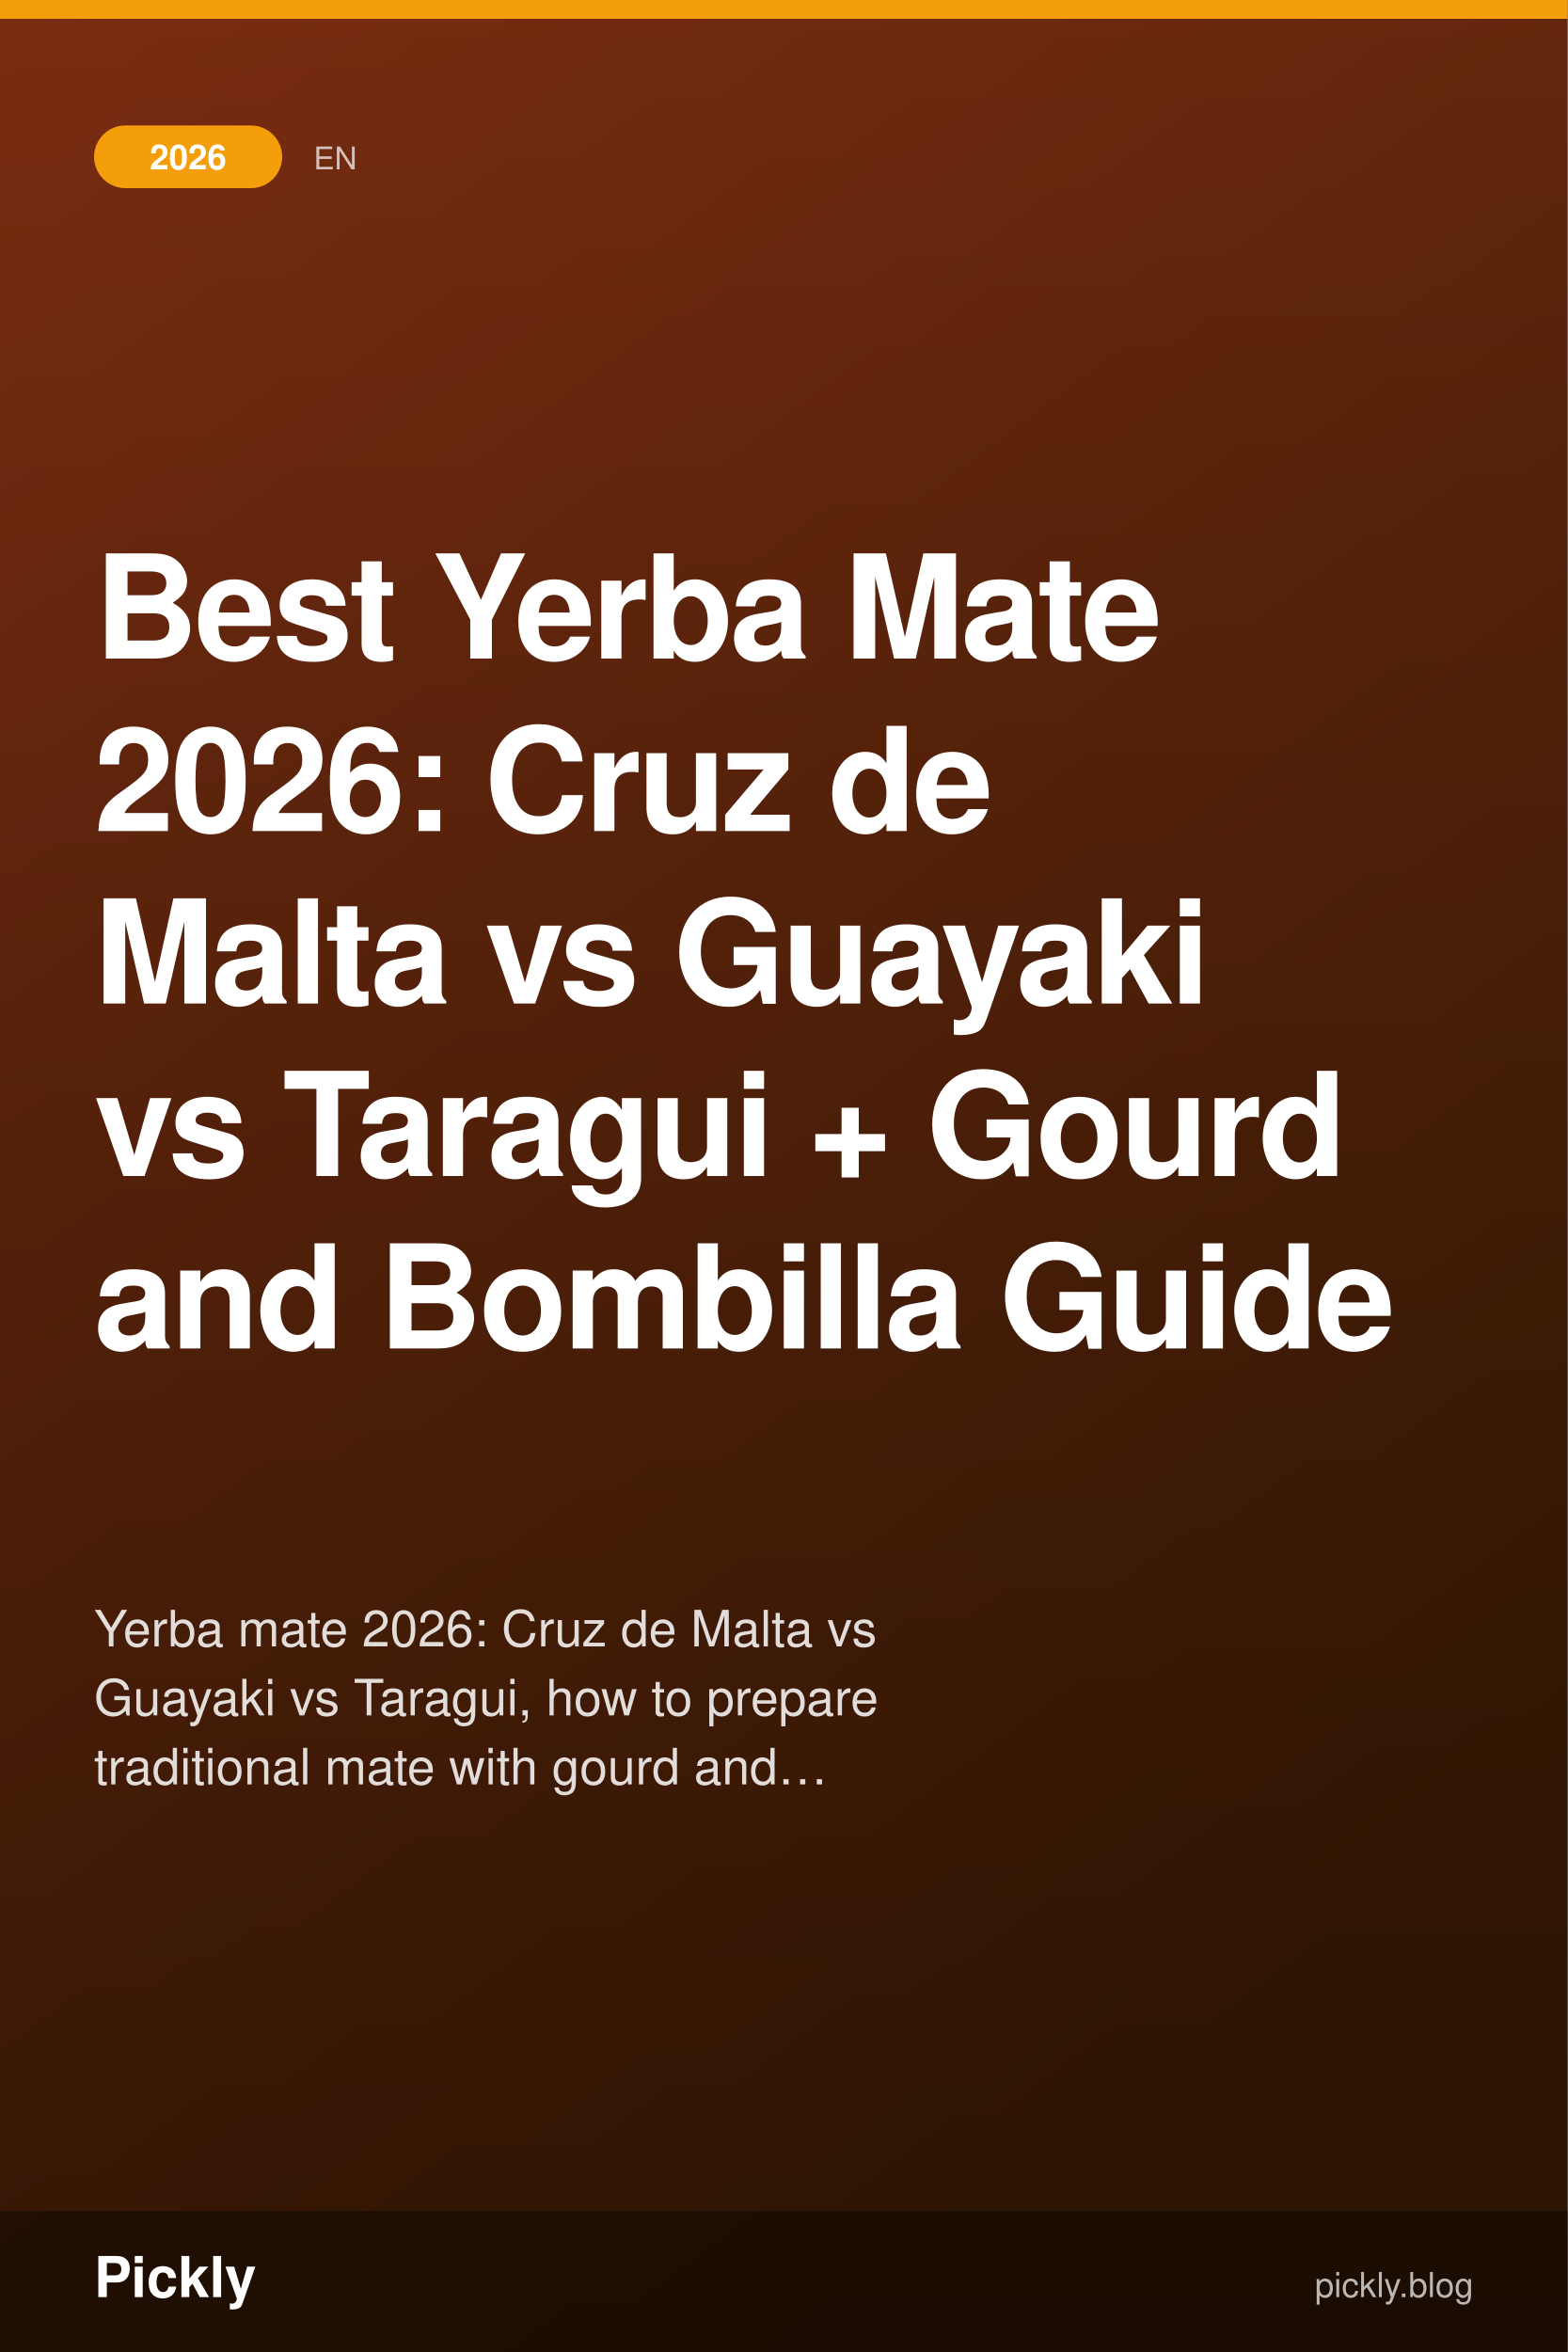
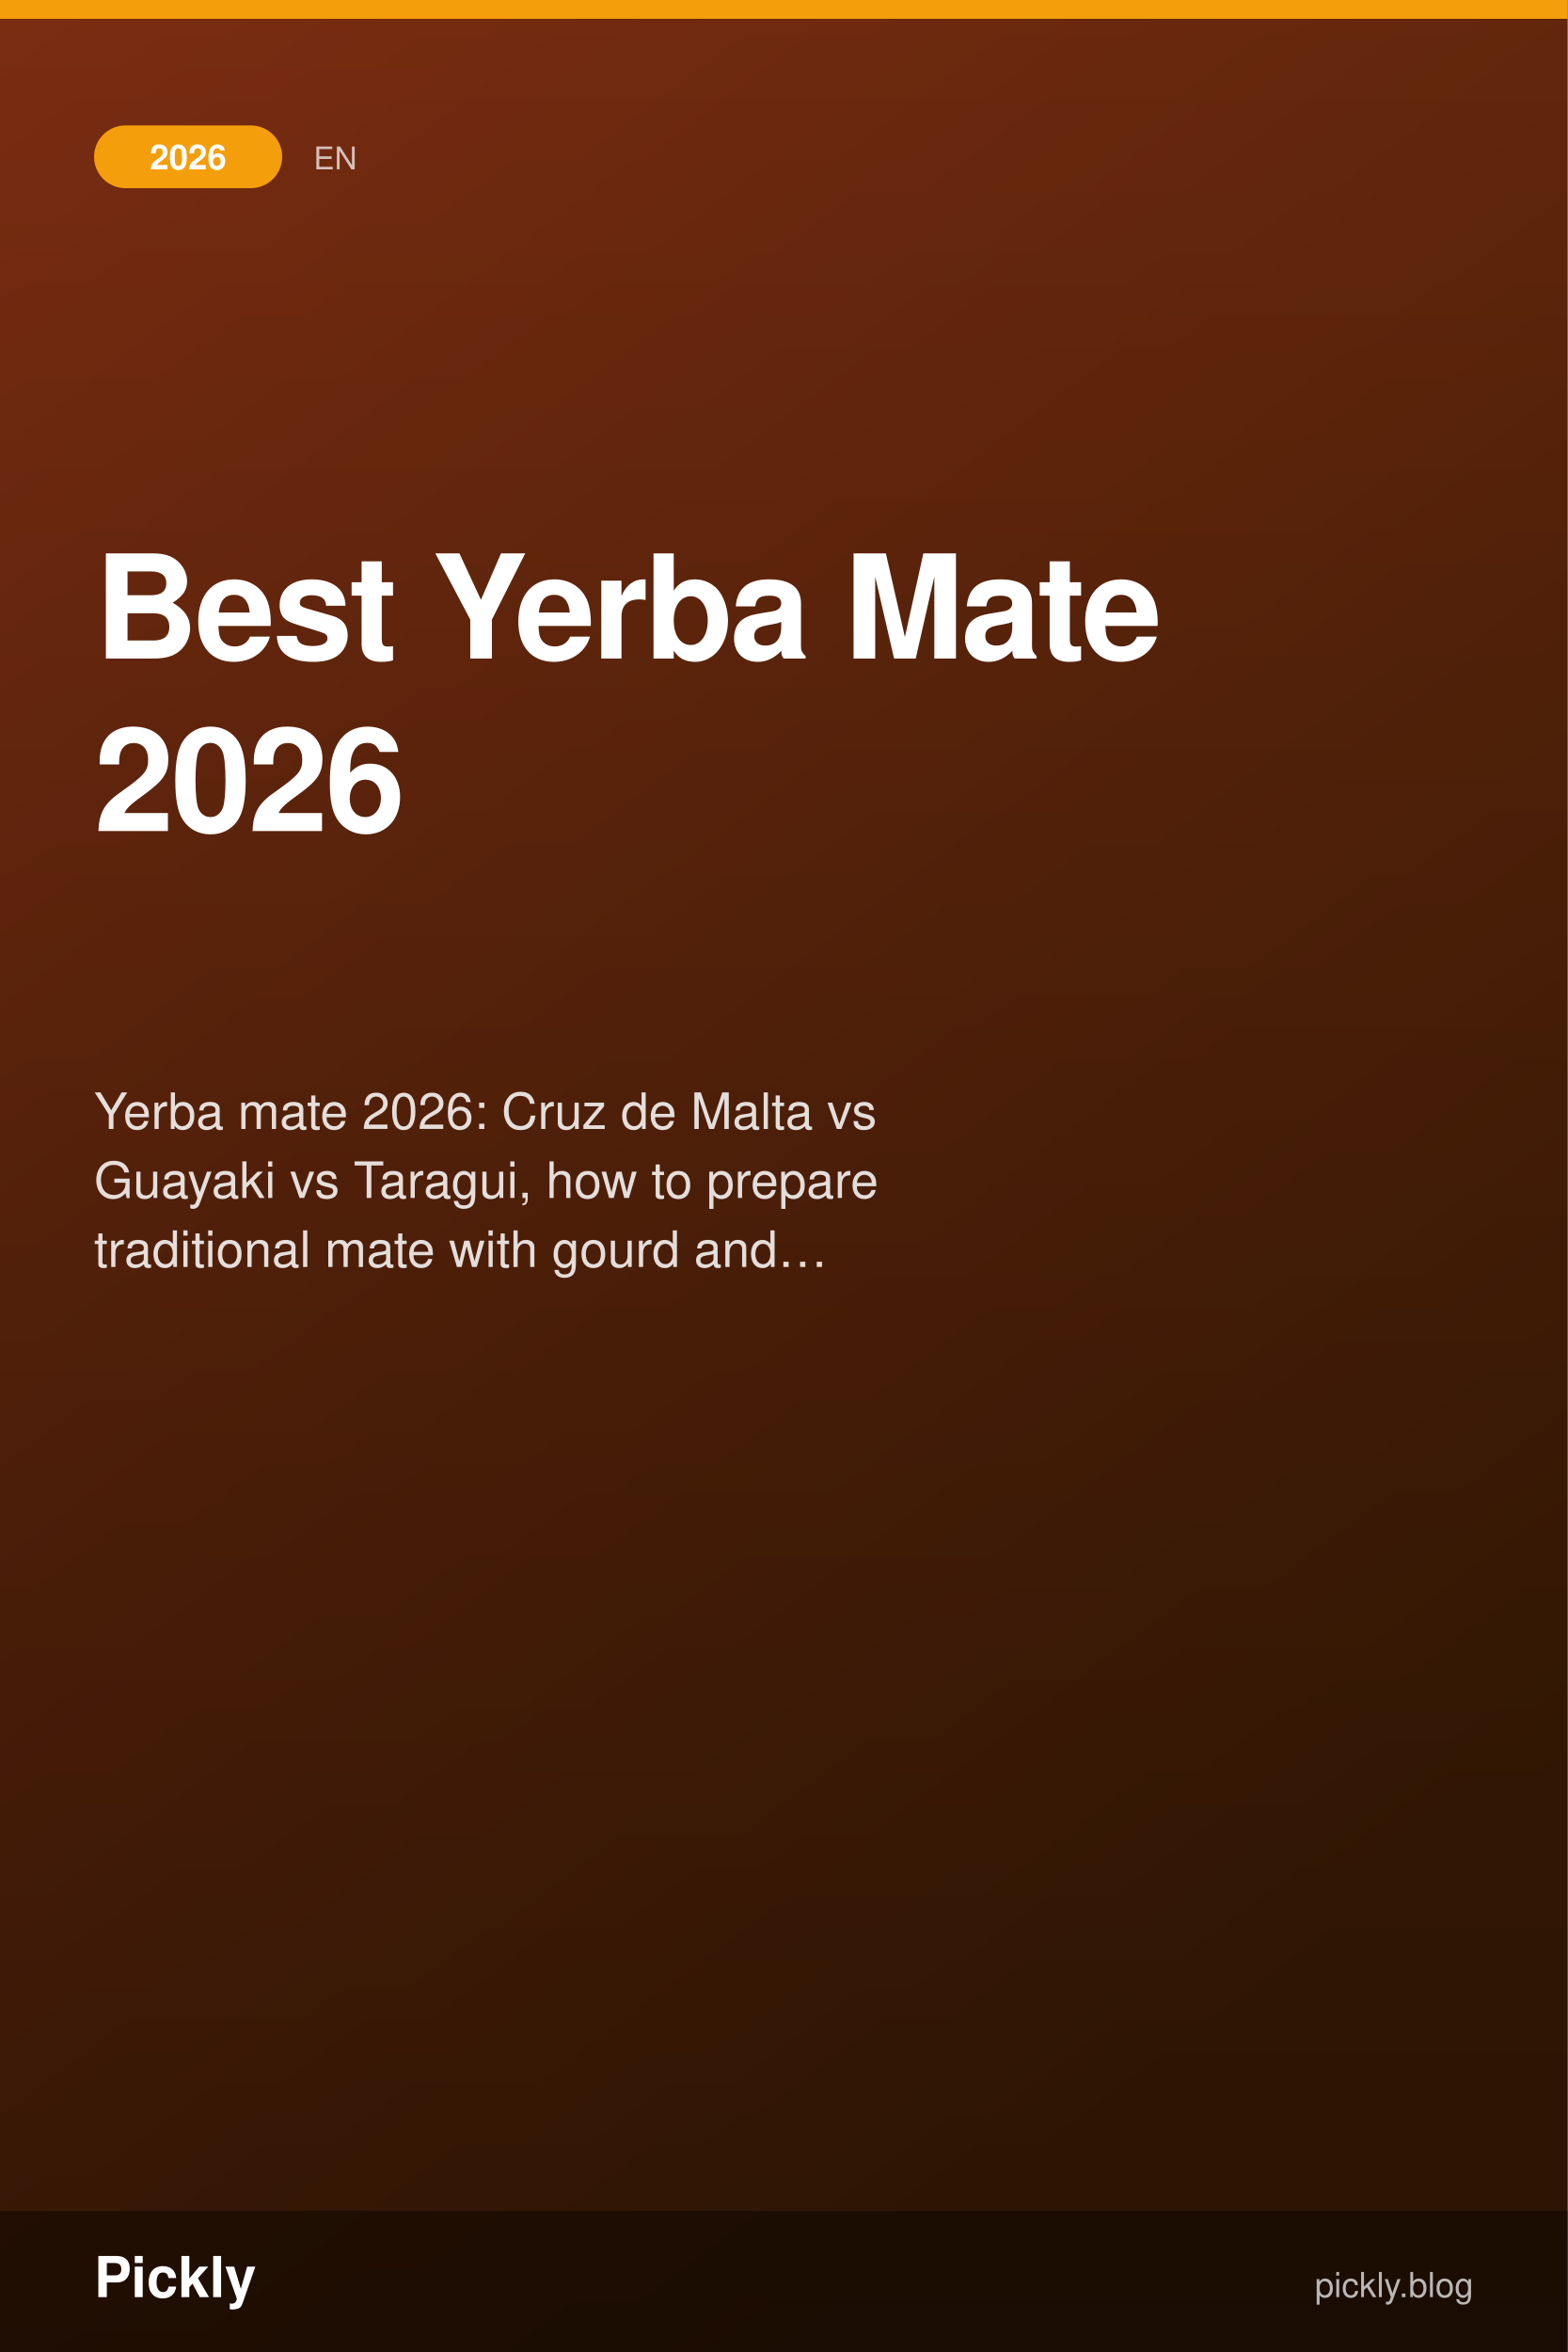
<svg xmlns="http://www.w3.org/2000/svg" width="1000" height="1500" viewBox="0 0 1000 1500">
  <defs>
    <linearGradient id="bg" x1="0" y1="0" x2="0.5" y2="1">
      <stop offset="0" stop-color="#7c2d12" />
      <stop offset="1" stop-color="#3f1d04" />
    </linearGradient>
    <linearGradient id="overlay" x1="0" y1="0" x2="0" y2="1">
      <stop offset="0" stop-color="rgba(0,0,0,0)" />
      <stop offset="1" stop-color="rgba(0,0,0,0.3)" />
    </linearGradient>
  </defs>
  <rect width="1000" height="1500" fill="url(#bg)" />
  <rect width="1000" height="1500" fill="url(#overlay)" />
  <rect x="0" y="0" width="1000" height="12" fill="#f59e0b" />
  <rect x="60" y="80" width="120" height="40" rx="20" fill="#f59e0b" />
  <text x="120" y="108" font-family="'Helvetica Neue', Helvetica, Arial, 'Hiragino Sans GB', 'Hiragino Sans', 'PingFang SC', 'PingFang TC', 'Apple SD Gothic Neo', 'Kohinoor Devanagari', 'Devanagari Sangam MN', 'Geeza Pro', 'SF Arabic', Thonburi, 'Sukhumvit Set', 'Arial Unicode MS', sans-serif" font-size="22" fill="#ffffff" font-weight="700" text-anchor="middle">2026</text>
  <text x="200" y="108" font-family="'Helvetica Neue', Helvetica, Arial, 'Hiragino Sans GB', 'Hiragino Sans', 'PingFang SC', 'PingFang TC', 'Apple SD Gothic Neo', 'Kohinoor Devanagari', 'Devanagari Sangam MN', 'Geeza Pro', 'SF Arabic', Thonburi, 'Sukhumvit Set', 'Arial Unicode MS', sans-serif" font-size="20" fill="rgba(255,255,255,0.7)" font-weight="500">EN</text>
  <text x="60" y="420" font-family="'Helvetica Neue', Helvetica, Arial, 'Hiragino Sans GB', 'Hiragino Sans', 'PingFang SC', 'PingFang TC', 'Apple SD Gothic Neo', 'Kohinoor Devanagari', 'Devanagari Sangam MN', 'Geeza Pro', 'SF Arabic', Thonburi, 'Sukhumvit Set', 'Arial Unicode MS', sans-serif" font-size="92" fill="#ffffff" font-weight="900" letter-spacing="-2" text-anchor="start">Best Yerba Mate</text>
-   <text x="60" y="530" font-family="'Helvetica Neue', Helvetica, Arial, 'Hiragino Sans GB', 'Hiragino Sans', 'PingFang SC', 'PingFang TC', 'Apple SD Gothic Neo', 'Kohinoor Devanagari', 'Devanagari Sangam MN', 'Geeza Pro', 'SF Arabic', Thonburi, 'Sukhumvit Set', 'Arial Unicode MS', sans-serif" font-size="92" fill="#ffffff" font-weight="900" letter-spacing="-2" text-anchor="start">2026: Cruz de</text>
-   <text x="60" y="640" font-family="'Helvetica Neue', Helvetica, Arial, 'Hiragino Sans GB', 'Hiragino Sans', 'PingFang SC', 'PingFang TC', 'Apple SD Gothic Neo', 'Kohinoor Devanagari', 'Devanagari Sangam MN', 'Geeza Pro', 'SF Arabic', Thonburi, 'Sukhumvit Set', 'Arial Unicode MS', sans-serif" font-size="92" fill="#ffffff" font-weight="900" letter-spacing="-2" text-anchor="start">Malta vs Guayaki</text>
-   <text x="60" y="750" font-family="'Helvetica Neue', Helvetica, Arial, 'Hiragino Sans GB', 'Hiragino Sans', 'PingFang SC', 'PingFang TC', 'Apple SD Gothic Neo', 'Kohinoor Devanagari', 'Devanagari Sangam MN', 'Geeza Pro', 'SF Arabic', Thonburi, 'Sukhumvit Set', 'Arial Unicode MS', sans-serif" font-size="92" fill="#ffffff" font-weight="900" letter-spacing="-2" text-anchor="start">vs Taragui + Gourd</text>
-   <text x="60" y="860" font-family="'Helvetica Neue', Helvetica, Arial, 'Hiragino Sans GB', 'Hiragino Sans', 'PingFang SC', 'PingFang TC', 'Apple SD Gothic Neo', 'Kohinoor Devanagari', 'Devanagari Sangam MN', 'Geeza Pro', 'SF Arabic', Thonburi, 'Sukhumvit Set', 'Arial Unicode MS', sans-serif" font-size="92" fill="#ffffff" font-weight="900" letter-spacing="-2" text-anchor="start">and Bombilla Guide</text>
-   <text x="60" y="1050" font-family="'Helvetica Neue', Helvetica, Arial, 'Hiragino Sans GB', 'Hiragino Sans', 'PingFang SC', 'PingFang TC', 'Apple SD Gothic Neo', 'Kohinoor Devanagari', 'Devanagari Sangam MN', 'Geeza Pro', 'SF Arabic', Thonburi, 'Sukhumvit Set', 'Arial Unicode MS', sans-serif" font-size="32" fill="rgba(255,255,255,0.85)" font-weight="400" text-anchor="start">Yerba mate 2026: Cruz de Malta vs</text>
-   <text x="60" y="1094" font-family="'Helvetica Neue', Helvetica, Arial, 'Hiragino Sans GB', 'Hiragino Sans', 'PingFang SC', 'PingFang TC', 'Apple SD Gothic Neo', 'Kohinoor Devanagari', 'Devanagari Sangam MN', 'Geeza Pro', 'SF Arabic', Thonburi, 'Sukhumvit Set', 'Arial Unicode MS', sans-serif" font-size="32" fill="rgba(255,255,255,0.85)" font-weight="400" text-anchor="start">Guayaki vs Taragui, how to prepare</text>
-   <text x="60" y="1138" font-family="'Helvetica Neue', Helvetica, Arial, 'Hiragino Sans GB', 'Hiragino Sans', 'PingFang SC', 'PingFang TC', 'Apple SD Gothic Neo', 'Kohinoor Devanagari', 'Devanagari Sangam MN', 'Geeza Pro', 'SF Arabic', Thonburi, 'Sukhumvit Set', 'Arial Unicode MS', sans-serif" font-size="32" fill="rgba(255,255,255,0.85)" font-weight="400" text-anchor="start">traditional mate with gourd and…</text>
+   <text x="60" y="530" font-family="'Helvetica Neue', Helvetica, Arial, 'Hiragino Sans GB', 'Hiragino Sans', 'PingFang SC', 'PingFang TC', 'Apple SD Gothic Neo', 'Kohinoor Devanagari', 'Devanagari Sangam MN', 'Geeza Pro', 'SF Arabic', Thonburi, 'Sukhumvit Set', 'Arial Unicode MS', sans-serif" font-size="92" fill="#ffffff" font-weight="900" letter-spacing="-2" text-anchor="start">2026</text>
+   <text x="60" y="720" font-family="'Helvetica Neue', Helvetica, Arial, 'Hiragino Sans GB', 'Hiragino Sans', 'PingFang SC', 'PingFang TC', 'Apple SD Gothic Neo', 'Kohinoor Devanagari', 'Devanagari Sangam MN', 'Geeza Pro', 'SF Arabic', Thonburi, 'Sukhumvit Set', 'Arial Unicode MS', sans-serif" font-size="32" fill="rgba(255,255,255,0.85)" font-weight="400" text-anchor="start">Yerba mate 2026: Cruz de Malta vs</text>
+   <text x="60" y="764" font-family="'Helvetica Neue', Helvetica, Arial, 'Hiragino Sans GB', 'Hiragino Sans', 'PingFang SC', 'PingFang TC', 'Apple SD Gothic Neo', 'Kohinoor Devanagari', 'Devanagari Sangam MN', 'Geeza Pro', 'SF Arabic', Thonburi, 'Sukhumvit Set', 'Arial Unicode MS', sans-serif" font-size="32" fill="rgba(255,255,255,0.85)" font-weight="400" text-anchor="start">Guayaki vs Taragui, how to prepare</text>
+   <text x="60" y="808" font-family="'Helvetica Neue', Helvetica, Arial, 'Hiragino Sans GB', 'Hiragino Sans', 'PingFang SC', 'PingFang TC', 'Apple SD Gothic Neo', 'Kohinoor Devanagari', 'Devanagari Sangam MN', 'Geeza Pro', 'SF Arabic', Thonburi, 'Sukhumvit Set', 'Arial Unicode MS', sans-serif" font-size="32" fill="rgba(255,255,255,0.85)" font-weight="400" text-anchor="start">traditional mate with gourd and…</text>
  <rect x="0" y="1410" width="1000" height="90" fill="rgba(0,0,0,0.4)" />
  <text x="60" y="1465" font-family="'Helvetica Neue', Helvetica, Arial, 'Hiragino Sans GB', 'Hiragino Sans', 'PingFang SC', 'PingFang TC', 'Apple SD Gothic Neo', 'Kohinoor Devanagari', 'Devanagari Sangam MN', 'Geeza Pro', 'SF Arabic', Thonburi, 'Sukhumvit Set', 'Arial Unicode MS', sans-serif" font-size="36" fill="#ffffff" font-weight="800">Pickly</text>
  <text x="940" y="1465" font-family="'Helvetica Neue', Helvetica, Arial, 'Hiragino Sans GB', 'Hiragino Sans', 'PingFang SC', 'PingFang TC', 'Apple SD Gothic Neo', 'Kohinoor Devanagari', 'Devanagari Sangam MN', 'Geeza Pro', 'SF Arabic', Thonburi, 'Sukhumvit Set', 'Arial Unicode MS', sans-serif" font-size="22" fill="rgba(255,255,255,0.7)" font-weight="500" text-anchor="end">pickly.blog</text>
</svg>
